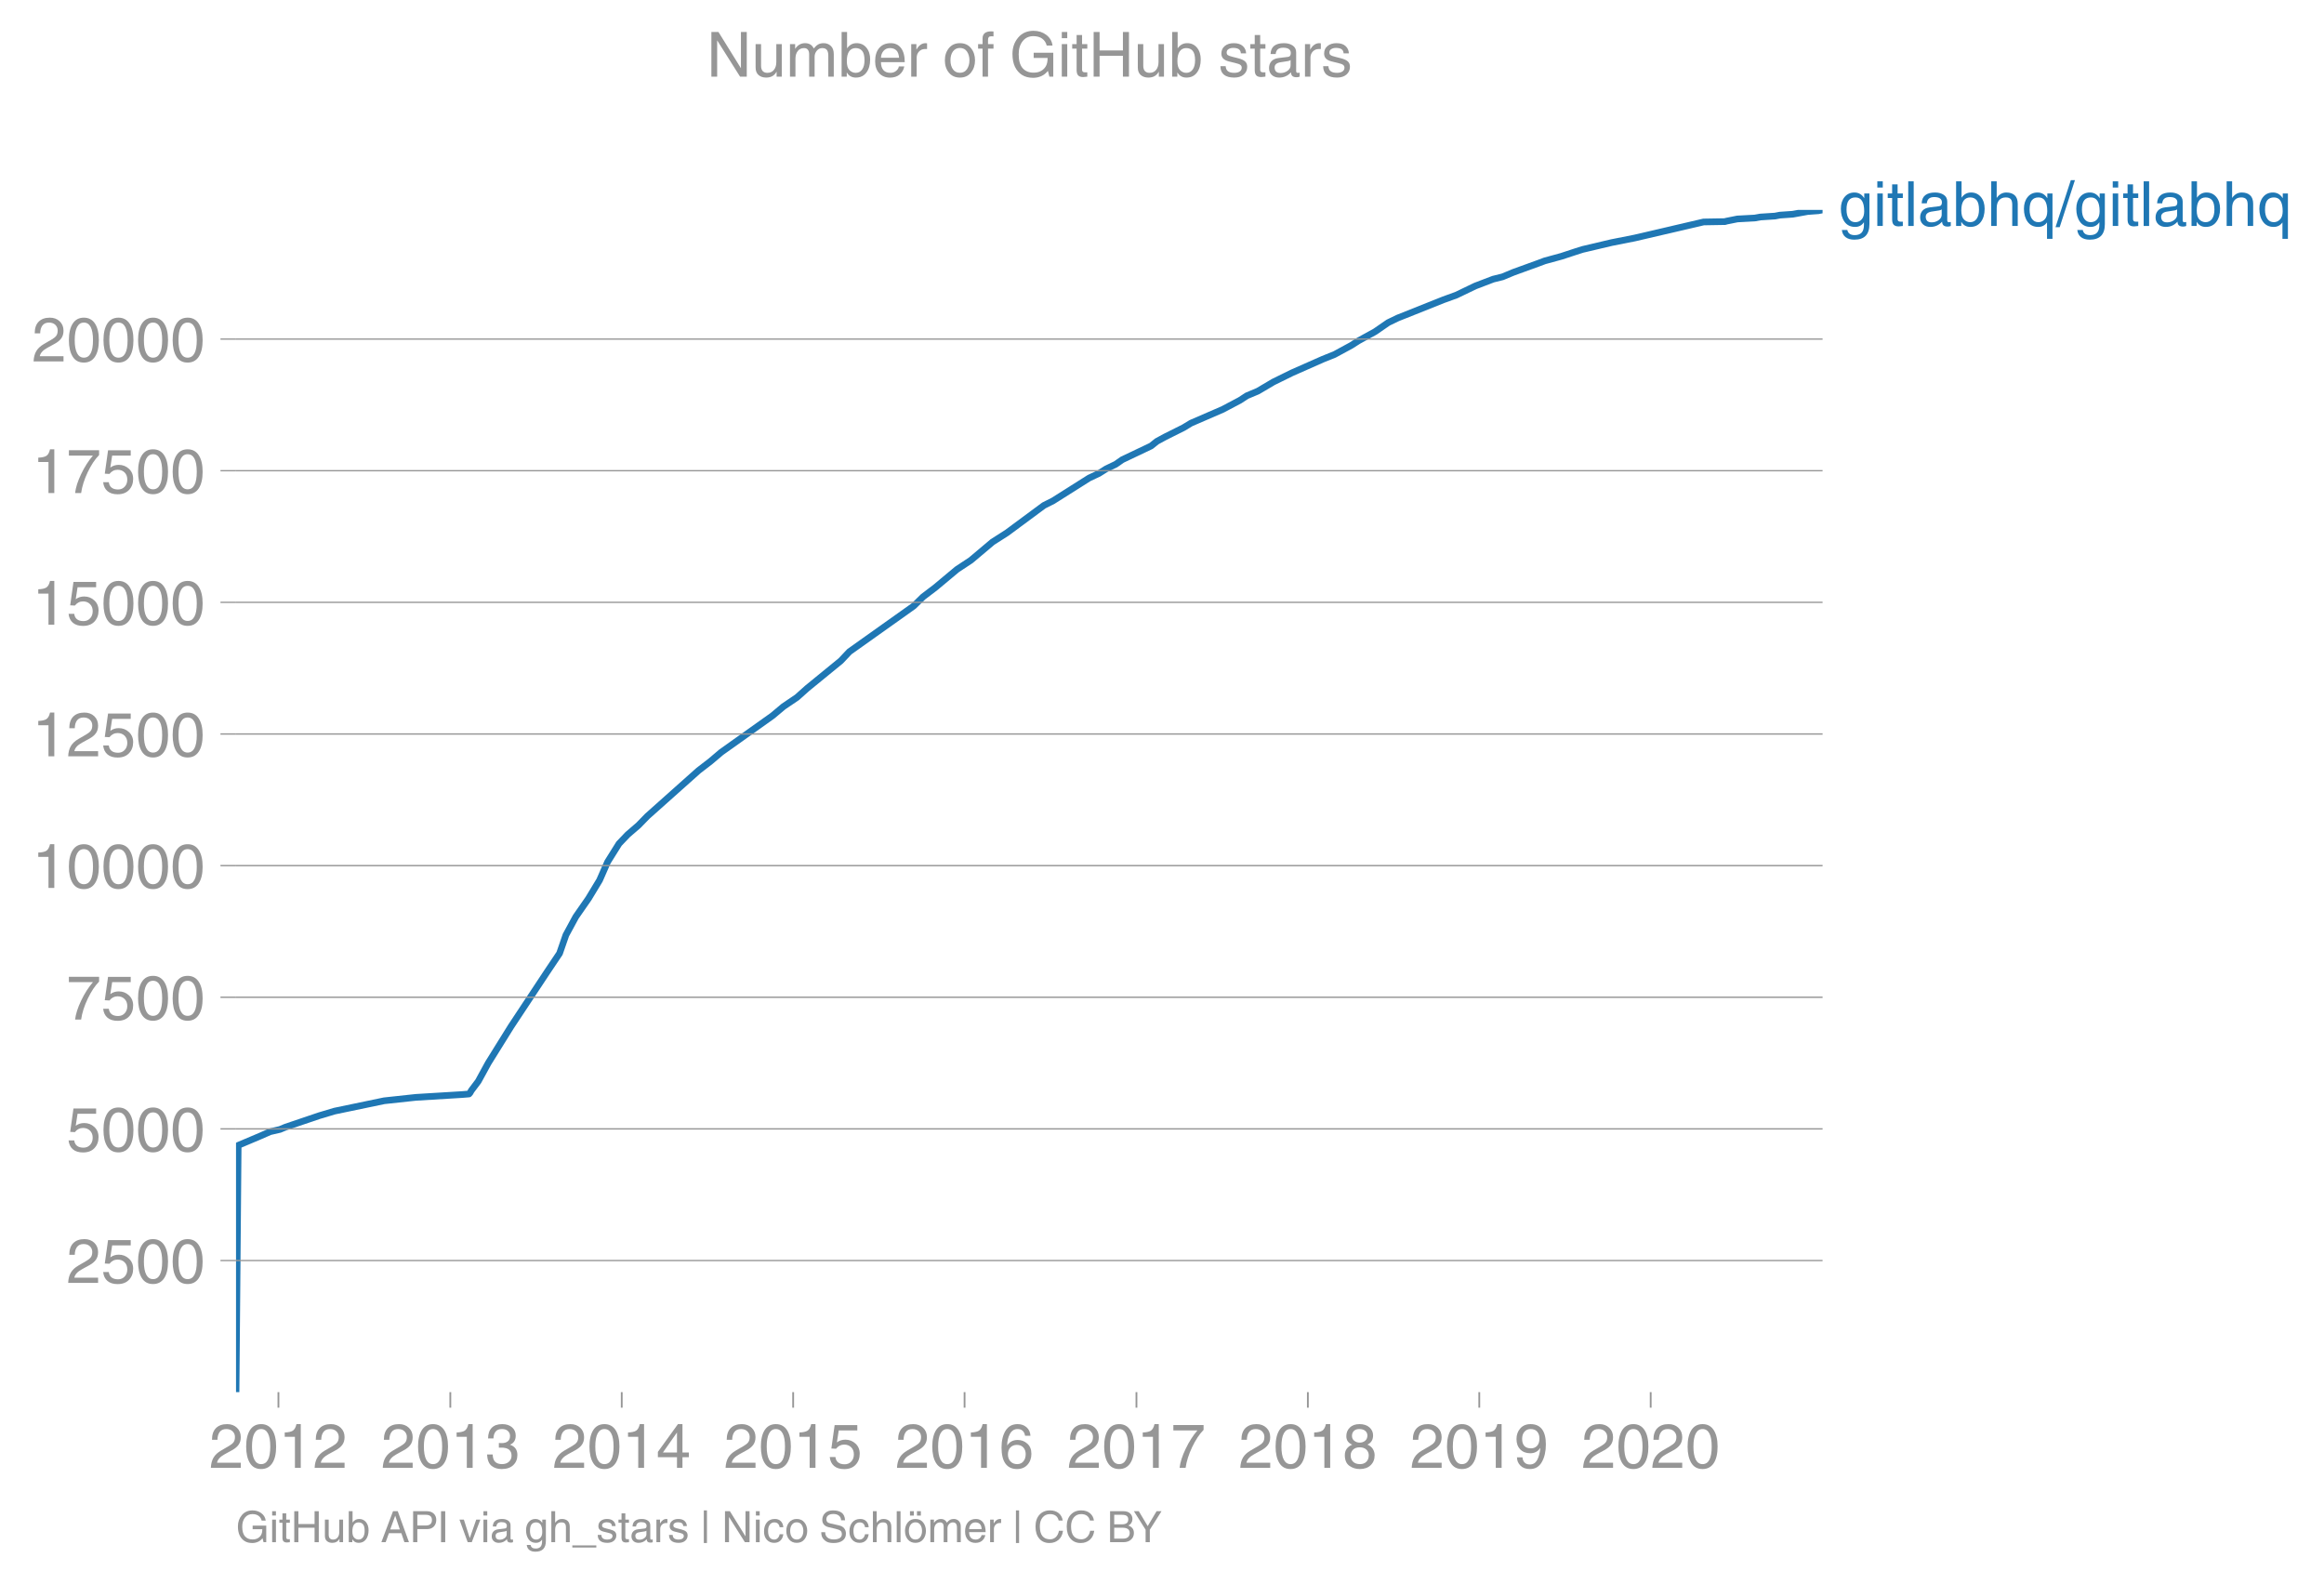
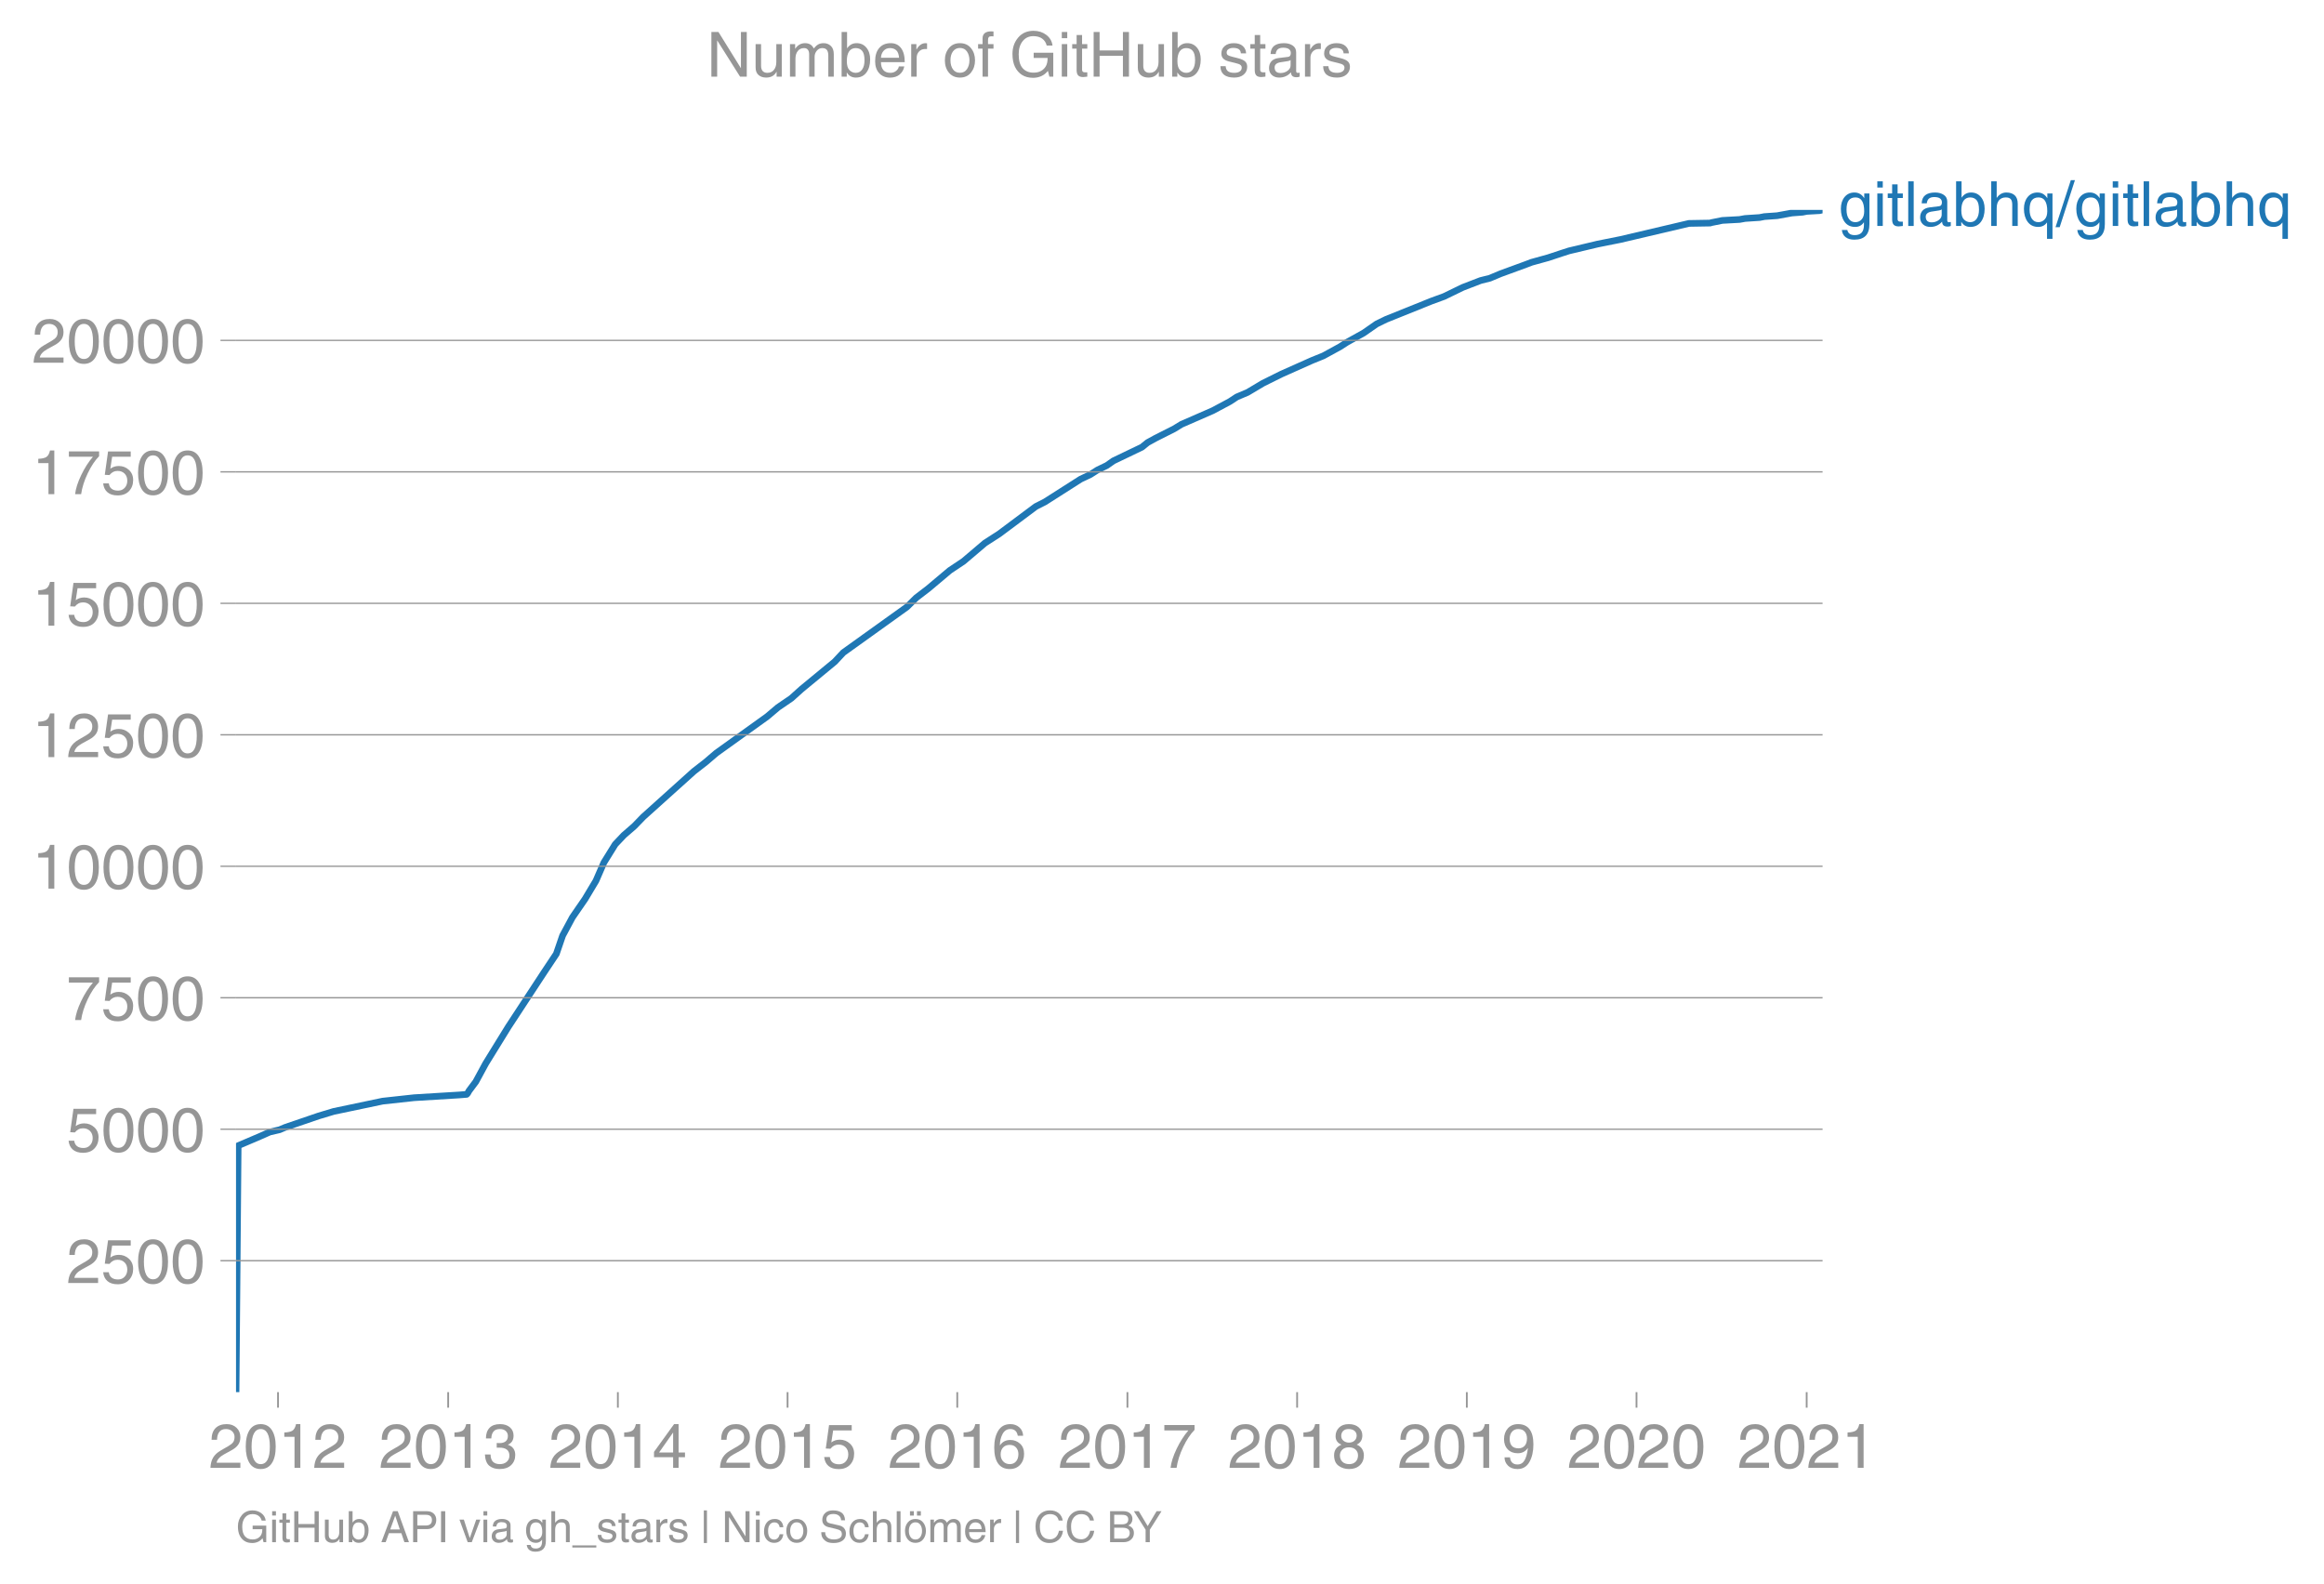
<svg xmlns="http://www.w3.org/2000/svg" xmlns:xlink="http://www.w3.org/1999/xlink" height="475.311" viewBox="0 0 523.113 356.483" width="697.484">
  <defs>
    <style>*{stroke-linecap:butt;stroke-linejoin:round}</style>
  </defs>
  <g id="figure_1">
    <path d="M0 356.483h523.113V0H0z" fill="none" id="patch_1" />
    <g id="axes_1">
      <path d="M53.127 313.361h357.12V47.25H53.127z" fill="none" id="patch_2" />
-       <path clip-path="url(#p07eb490da4)" d="M53.127 313.361l.483-55.54 4.877-2.063 2.329-1.019 2.21-.51 1.246-.521 7.594-2.572 3.453-1.031 11.149-2.323 7.145-.77 10.35-.629 1.604-.13.232-.261.294-.522 1.554-2.062 2.251-4.113 5.128-8.237 8.162-12.339 2.768-4.124 1.423-4.113 2.229-4.113 2.859-4.113 2.494-4.124 1.803-4.113 2.574-4.113 1.955-2.05 2.399-2.063 2.009-2.062 11.537-10.288 2.661-2.05 2.436-2.063 11.574-8.238 2.444-2.05 3.046-2.062 2.295-2.05 7.572-6.188 1.93-2.05 14.476-10.288 2.107-2.063 2.714-2.062 4.93-4.113 3.102-2.05 4.886-4.113 3.227-2.062 8.344-6.175 2.054-1.032 8.139-5.144 2.181-1.019 1.635-1.031 2.144-1.031 1.474-1.031 6.501-3.094 1.283-1.031 1.879-1.02 4.125-2.062 1.7-1.03 7.121-3.083 3.873-2.05 1.584-1.031 2.453-1.031 3.494-2.063 4.194-2.062 6.973-3.082 2.57-1.03 3.784-2.051 1.612-1.031 3.754-2.063 2.973-2.05 2.135-1.031 10.344-4.125 2.845-1.031 4.262-2.05 4.038-1.542 2.104-.521 2.453-1.02 5.686-2.062 1.357-.51 3.767-1.03 3.1-1.02 1.636-.521 6.535-1.541 5.207-1.031 15.51-3.615 4.865-.083.194-.083 2.547-.51 3.92-.213 1.248-.226 3.297-.213 1.102-.213 2.9-.202 3.34-.604 2.417-.178.956-.19h0" fill="none" stroke="#1f77b4" stroke-linecap="square" stroke-width="1.5" id="line2d_1" />
+       <path clip-path="url(#pf06fdd214c)" d="M53.127 313.361l.478-55.471 4.828-2.06 2.306-1.018 2.188-.509 1.233-.52 7.518-2.57 3.419-1.03 11.037-2.32 7.073-.77 10.247-.627 1.587-.13.23-.26.291-.521 1.539-2.06 2.229-4.108 5.076-8.227 8.08-12.323 2.74-4.12 1.41-4.107 2.205-4.108 2.83-4.107 2.47-4.12 1.785-4.108 2.548-4.107 1.936-2.048 2.374-2.06 1.99-2.06 11.42-10.275 2.635-2.048 2.412-2.06 11.458-8.227 2.42-2.048 3.015-2.06 2.272-2.047 7.496-6.18 1.91-2.048 14.332-10.275 2.085-2.06 2.687-2.06 4.882-4.107 3.07-2.048 4.837-4.108 3.195-2.06 8.26-6.167 2.033-1.03 8.057-5.137 2.16-1.018 1.618-1.03 2.123-1.03 1.459-1.03 6.436-3.09 1.27-1.03 1.86-1.018 4.084-2.06 1.684-1.03 7.049-3.077 3.834-2.048 1.568-1.03 2.428-1.03 3.46-2.06 4.151-2.06 6.904-3.077 2.543-1.03 3.746-2.048 1.596-1.03 3.717-2.06 2.943-2.047 2.114-1.03 10.24-4.12 2.816-1.03 4.22-2.048 3.998-1.539 2.082-.52 2.429-1.018 5.63-2.06 1.342-.51 3.73-1.03 3.068-1.017 1.62-.521 6.47-1.539 5.154-1.03 15.355-3.61 4.817-.083.191-.083 2.522-.51 3.88-.212 1.236-.225 3.264-.213 1.091-.213 2.87-.201 3.308-.604 2.392-.178.946-.19 2.892-.165.687-.166h0" fill="none" stroke="#1f77b4" stroke-linecap="square" stroke-width="1.5" id="line2d_1" />
      <g id="matplotlib.axis_1">
        <g id="xtick_1">
          <g id="line2d_2">
            <defs>
-               <path d="M0 0v3.5" id="m4df46fdbb6" stroke="#969696" stroke-width=".4" />
-             </defs>
-             <use x="62.674" xlink:href="#m4df46fdbb6" y="313.361" fill="#969696" stroke="#969696" stroke-width=".4" />
-           </g>
-           <g transform="matrix(.14 0 0 -.14 47.103 330.41)" fill="#969696" id="text_1">
+               <path d="M0 0v3.5" id="m57028f53b9" stroke="#969696" stroke-width=".4" />
+             </defs>
+             <use x="62.578" xlink:href="#m57028f53b9" y="313.361" fill="#969696" stroke="#969696" stroke-width=".4" />
+           </g>
+           <g transform="matrix(.14 0 0 -.14 47.008 330.41)" fill="#969696" id="text_1">
            <defs>
              <path d="M4.39 45.125q0 12.39 6.391 18.781 6.406 6.407 17.938 6.407 9.656 0 15.812-5.86 6.157-5.86 6.157-15.14 0-7.22-3.547-12.188-3.532-4.953-10.422-8.703l-12.11-6.64Q13.922 15.921 12.5 8.296h38.188V0H2.593q.39 9.906 4.297 16.5 3.906 6.594 12.203 11.375l12.593 7.328q5.032 2.89 7.329 5.984 2.297 3.094 2.297 8.516 0 5.375-3.766 9.031-3.75 3.672-10.156 3.672-7.078 0-10.594-4.672-3.516-4.656-3.61-12.609z" id="HelveticaWorld-Regular-50" />
              <path d="M42.484 34.188q0 14.109-3.734 21.156-3.734 7.062-10.969 7.062-7.078 0-10.89-7.062-3.797-7.047-3.797-21.157 0-13.671 3.75-20.937Q20.609 6 27.78 6q7.235 0 10.969 7 3.734 7.016 3.734 21.188zm9.422 0q0-17.297-6.25-26.704-6.25-9.39-17.875-9.39-12.062 0-18.062 9.734-6 9.75-6 26.36 0 17.03 6.14 26.578 6.157 9.547 17.922 9.547 11.625 0 17.875-9.5t6.25-26.626z" id="HelveticaWorld-Regular-48" />
              <path d="M35.89 0h-9.374v49.906H10.109v6.985q8.594.28 12.782 2.75Q27.094 62.109 29 70.313h6.89z" id="HelveticaWorld-Regular-49" />
            </defs>
            <use xlink:href="#HelveticaWorld-Regular-50" />
            <use x="55.615" xlink:href="#HelveticaWorld-Regular-48" />
            <use x="111.23" xlink:href="#HelveticaWorld-Regular-49" />
            <use x="166.846" xlink:href="#HelveticaWorld-Regular-50" />
          </g>
        </g>
        <g id="xtick_2">
-           <use x="101.364" xlink:href="#m4df46fdbb6" y="313.361" fill="#969696" stroke="#969696" stroke-width=".4" id="line2d_3" />
-           <g transform="matrix(.14 0 0 -.14 85.793 330.41)" fill="#969696" id="text_2">
+           <use x="100.88" xlink:href="#m57028f53b9" y="313.361" fill="#969696" stroke="#969696" stroke-width=".4" id="line2d_3" />
+           <g transform="matrix(.14 0 0 -.14 85.31 330.41)" fill="#969696" id="text_2">
            <defs>
              <path d="M22.406 39.984q2.203-.187 4.594-.187 6.203 0 9.781 2.86 3.594 2.859 3.594 8.656 0 4.687-3.344 7.89-3.343 3.203-9.64 3.203-6.985 0-10.235-4.11-3.234-4.093-3.437-10.983h-8.64q0 10.984 5.765 16.984 5.765 6.016 16.937 6.016 9.922 0 15.828-5.11 5.907-5.094 5.907-13.39 0-10.704-9.032-14.5v-.204q11.72-4 11.72-16.406 0-9.906-6.595-16.265-6.593-6.344-18.703-6.344-9.906 0-16.312 5.203Q4.204 8.5 3.422 21.484H12.5q.203-8.109 4-11.797Q20.313 6 27.484 6q6.938 0 11.141 3.86 4.203 3.859 4.203 9.718 0 6.406-4.016 9.672-4 3.266-12.39 3.266-2 0-4.016-.094z" id="HelveticaWorld-Regular-51" />
            </defs>
            <use xlink:href="#HelveticaWorld-Regular-50" />
            <use x="55.615" xlink:href="#HelveticaWorld-Regular-48" />
            <use x="111.23" xlink:href="#HelveticaWorld-Regular-49" />
            <use x="166.846" xlink:href="#HelveticaWorld-Regular-51" />
          </g>
        </g>
        <g id="xtick_3">
-           <use x="139.948" xlink:href="#m4df46fdbb6" y="313.361" fill="#969696" stroke="#969696" stroke-width=".4" id="line2d_4" />
-           <g transform="matrix(.14 0 0 -.14 124.377 330.41)" fill="#969696" id="text_3">
+           <use x="139.078" xlink:href="#m57028f53b9" y="313.361" fill="#969696" stroke="#969696" stroke-width=".4" id="line2d_4" />
+           <g transform="matrix(.14 0 0 -.14 123.507 330.41)" fill="#969696" id="text_3">
            <defs>
              <path d="M10.594 24.703h22.61v31.89h-.188zM42 17.093V0h-8.797v17.094H2.484v8.593L34.72 70.314H42v-45.61h10.297v-7.61z" id="HelveticaWorld-Regular-52" />
            </defs>
            <use xlink:href="#HelveticaWorld-Regular-50" />
            <use x="55.615" xlink:href="#HelveticaWorld-Regular-48" />
            <use x="111.23" xlink:href="#HelveticaWorld-Regular-49" />
            <use x="166.846" xlink:href="#HelveticaWorld-Regular-52" />
          </g>
        </g>
        <g id="xtick_4">
-           <use x="178.532" xlink:href="#m4df46fdbb6" y="313.361" fill="#969696" stroke="#969696" stroke-width=".4" id="line2d_5" />
-           <g transform="matrix(.14 0 0 -.14 162.961 330.41)" fill="#969696" id="text_4">
+           <use x="177.275" xlink:href="#m57028f53b9" y="313.361" fill="#969696" stroke="#969696" stroke-width=".4" id="line2d_5" />
+           <g transform="matrix(.14 0 0 -.14 161.704 330.41)" fill="#969696" id="text_4">
            <defs>
              <path d="M14.703 40.922q5.813 4.39 13.625 4.39 9.469 0 16.281-6.296 6.813-6.297 6.813-16.22 0-10.78-6.578-17.796-6.563-7-18.422-7-10.313 0-16.266 5.047Q4.203 8.109 3.22 17.39h9.094q.671-5.672 4.437-8.672 3.766-3 10.453-3 6.485 0 10.64 4.484Q42 14.703 42 21.688q0 7.125-4.36 11.421-4.343 4.297-11.218 4.297-7.813 0-13.047-6.687l-7.563.39 5.266 37.594h36.438v-8.5H17.672z" id="HelveticaWorld-Regular-53" />
            </defs>
            <use xlink:href="#HelveticaWorld-Regular-50" />
            <use x="55.615" xlink:href="#HelveticaWorld-Regular-48" />
            <use x="111.23" xlink:href="#HelveticaWorld-Regular-49" />
            <use x="166.846" xlink:href="#HelveticaWorld-Regular-53" />
          </g>
        </g>
        <g id="xtick_5">
-           <use x="217.116" xlink:href="#m4df46fdbb6" y="313.361" fill="#969696" stroke="#969696" stroke-width=".4" id="line2d_6" />
-           <g transform="matrix(.14 0 0 -.14 201.545 330.41)" fill="#969696" id="text_5">
+           <use x="215.472" xlink:href="#m57028f53b9" y="313.361" fill="#969696" stroke="#969696" stroke-width=".4" id="line2d_6" />
+           <g transform="matrix(.14 0 0 -.14 199.902 330.41)" fill="#969696" id="text_5">
            <defs>
              <path d="M14.11 21.578q0-6.875 4.093-11.234Q22.313 6 28.906 6q6.297 0 10.032 4.438 3.734 4.453 3.734 11.687 0 6.297-3.688 10.547-3.687 4.25-10.468 4.25-6.594 0-10.5-4.156-3.907-4.157-3.907-11.188zM41.702 51.61q-.984 5.375-3.984 8.078-3 2.72-8.125 2.72-8.11 0-12.36-7.923-4.25-7.906-4.343-18.109l.203-.188q5.61 8.641 16.687 8.641 8.844 0 15.438-5.86 6.593-5.859 6.593-16.452 0-10.5-6.25-17.47-6.25-6.952-16.843-6.952-12.219 0-18.563 8.687-6.344 8.703-6.344 25.938 0 16.593 6.485 27.093 6.5 10.5 19.484 10.5 8.407 0 14.219-5.015 5.813-5 6.297-13.688z" id="HelveticaWorld-Regular-54" />
            </defs>
            <use xlink:href="#HelveticaWorld-Regular-50" />
            <use x="55.615" xlink:href="#HelveticaWorld-Regular-48" />
            <use x="111.23" xlink:href="#HelveticaWorld-Regular-49" />
            <use x="166.846" xlink:href="#HelveticaWorld-Regular-54" />
          </g>
        </g>
        <g id="xtick_6">
-           <use x="255.805" xlink:href="#m4df46fdbb6" y="313.361" fill="#969696" stroke="#969696" stroke-width=".4" id="line2d_7" />
-           <g transform="matrix(.14 0 0 -.14 240.235 330.41)" fill="#969696" id="text_6">
+           <use x="253.774" xlink:href="#m57028f53b9" y="313.361" fill="#969696" stroke="#969696" stroke-width=".4" id="line2d_7" />
+           <g transform="matrix(.14 0 0 -.14 238.204 330.41)" fill="#969696" id="text_6">
            <defs>
              <path d="M3.719 68.797h48.578v-7.719Q42.28 50.875 33.984 33.484 25.687 16.11 23.391 0h-9.672q1.469 13.281 9.719 30.531 8.25 17.266 18.953 29.672H3.719z" id="HelveticaWorld-Regular-55" />
            </defs>
            <use xlink:href="#HelveticaWorld-Regular-50" />
            <use x="55.615" xlink:href="#HelveticaWorld-Regular-48" />
            <use x="111.23" xlink:href="#HelveticaWorld-Regular-49" />
            <use x="166.846" xlink:href="#HelveticaWorld-Regular-55" />
          </g>
        </g>
        <g id="xtick_7">
-           <use x="294.389" xlink:href="#m4df46fdbb6" y="313.361" fill="#969696" stroke="#969696" stroke-width=".4" id="line2d_8" />
-           <g transform="matrix(.14 0 0 -.14 278.819 330.41)" fill="#969696" id="text_7">
+           <use x="291.972" xlink:href="#m57028f53b9" y="313.361" fill="#969696" stroke="#969696" stroke-width=".4" id="line2d_8" />
+           <g transform="matrix(.14 0 0 -.14 276.401 330.41)" fill="#969696" id="text_7">
            <defs>
              <path d="M27.594 40.578q5.422 0 8.953 3.094 3.547 3.11 3.547 8.234 0 4.594-3.407 7.547-3.39 2.953-9.687 2.953-5.61 0-8.672-3.11-3.047-3.093-3.047-7.874 0-5.125 3.813-7.984 3.812-2.86 8.5-2.86zm.093-7.562q-6.78 0-10.64-3.766-3.86-3.766-3.86-9.234 0-6.297 3.907-10.157Q21 6 28.219 6q6.406 0 10.234 3.86 3.828 3.859 3.828 10.265 0 5.469-3.828 9.172-3.828 3.719-10.766 3.719zM49.22 52.203q0-10.594-9.032-14.797 6.204-2.781 8.86-7.36 2.656-4.562 2.656-9.733 0-10.016-6.453-16.125-6.438-6.094-17.375-6.094-9.563 0-16.813 5.25-7.25 5.25-7.25 17.062 0 11.922 11.907 16.907-9.516 3.796-9.516 13.671 0 8.297 5.64 13.813 5.641 5.516 15.641 5.516 10.016 0 15.875-5.204 5.86-5.203 5.86-12.906z" id="HelveticaWorld-Regular-56" />
            </defs>
            <use xlink:href="#HelveticaWorld-Regular-50" />
            <use x="55.615" xlink:href="#HelveticaWorld-Regular-48" />
            <use x="111.23" xlink:href="#HelveticaWorld-Regular-49" />
            <use x="166.846" xlink:href="#HelveticaWorld-Regular-56" />
          </g>
        </g>
        <g id="xtick_8">
-           <use x="332.973" xlink:href="#m4df46fdbb6" y="313.361" fill="#969696" stroke="#969696" stroke-width=".4" id="line2d_9" />
-           <g transform="matrix(.14 0 0 -.14 317.403 330.41)" fill="#969696" id="text_8">
+           <use x="330.169" xlink:href="#m57028f53b9" y="313.361" fill="#969696" stroke="#969696" stroke-width=".4" id="line2d_9" />
+           <g transform="matrix(.14 0 0 -.14 314.599 330.41)" fill="#969696" id="text_8">
            <defs>
              <path d="M27.594 31.39q6 0 9.75 4.047 3.765 4.063 3.765 11.97 0 6.5-3.562 10.75-3.563 4.25-10.64 4.25-6.11 0-9.876-4.298-3.75-4.297-3.75-11.53 0-7.376 3.516-11.282 3.515-3.906 10.797-3.906zm-1.282-7.906q-10 0-16.062 6.203-6.047 6.204-6.047 16.5 0 10.407 6.094 17.266 6.11 6.86 16.515 6.86 12.11 0 18.36-8.157 6.25-8.156 6.25-24.453 0-16.906-6.406-28.266Q38.625-1.905 25.875-1.905q-9.953 0-15.422 5.593-5.469 5.594-5.469 13.204h8.829q.39-5.266 3.437-8.375 3.063-3.094 8.438-3.094 7.609 0 11.515 6.781Q41.11 19 42.578 31.688l-.187.203q-5.672-8.407-16.078-8.407z" id="HelveticaWorld-Regular-57" />
            </defs>
            <use xlink:href="#HelveticaWorld-Regular-50" />
            <use x="55.615" xlink:href="#HelveticaWorld-Regular-48" />
            <use x="111.23" xlink:href="#HelveticaWorld-Regular-49" />
            <use x="166.846" xlink:href="#HelveticaWorld-Regular-57" />
          </g>
        </g>
        <g id="xtick_9">
-           <use x="371.557" xlink:href="#m4df46fdbb6" y="313.361" fill="#969696" stroke="#969696" stroke-width=".4" id="line2d_10" />
-           <g transform="matrix(.14 0 0 -.14 355.987 330.41)" fill="#969696" id="text_9">
+           <use x="368.367" xlink:href="#m57028f53b9" y="313.361" fill="#969696" stroke="#969696" stroke-width=".4" id="line2d_10" />
+           <g transform="matrix(.14 0 0 -.14 352.796 330.41)" fill="#969696" id="text_9">
            <use xlink:href="#HelveticaWorld-Regular-50" />
            <use x="55.615" xlink:href="#HelveticaWorld-Regular-48" />
            <use x="111.23" xlink:href="#HelveticaWorld-Regular-50" />
            <use x="166.846" xlink:href="#HelveticaWorld-Regular-48" />
+           </g>
+         </g>
+         <g id="xtick_10">
+           <use x="406.669" xlink:href="#m57028f53b9" y="313.361" fill="#969696" stroke="#969696" stroke-width=".4" id="line2d_11" />
+           <g transform="matrix(.14 0 0 -.14 391.098 330.41)" fill="#969696" id="text_10">
+             <use xlink:href="#HelveticaWorld-Regular-50" />
+             <use x="55.615" xlink:href="#HelveticaWorld-Regular-48" />
+             <use x="111.23" xlink:href="#HelveticaWorld-Regular-50" />
+             <use x="166.846" xlink:href="#HelveticaWorld-Regular-49" />
          </g>
        </g>
      </g>
      <g id="matplotlib.axis_2">
        <g id="ytick_1">
-           <path clip-path="url(#p07eb490da4)" d="M53.127 283.742h357.12" fill="none" stroke="#969696" stroke-linecap="square" stroke-width=".3" id="line2d_11" />
-           <g id="line2d_12">
-             <defs>
-               <path d="M0 0h-3.5" id="m4601f432eb" stroke="#969696" stroke-width=".3" />
-             </defs>
-             <use x="53.127" xlink:href="#m4601f432eb" y="283.742" fill="#969696" stroke="#969696" stroke-width=".3" />
-           </g>
-           <g transform="matrix(.14 0 0 -.14 14.985 288.767)" fill="#969696" id="text_10">
+           <path clip-path="url(#pf06fdd214c)" d="M53.127 283.779h357.12" fill="none" stroke="#969696" stroke-linecap="square" stroke-width=".3" id="line2d_12" />
+           <g id="line2d_13">
+             <defs>
+               <path d="M0 0h-3.5" id="m266d9cbcc0" stroke="#969696" stroke-width=".3" />
+             </defs>
+             <use x="53.127" xlink:href="#m266d9cbcc0" y="283.779" fill="#969696" stroke="#969696" stroke-width=".3" />
+           </g>
+           <g transform="matrix(.14 0 0 -.14 14.985 288.804)" fill="#969696" id="text_11">
            <use xlink:href="#HelveticaWorld-Regular-50" />
            <use x="55.615" xlink:href="#HelveticaWorld-Regular-53" />
            <use x="111.23" xlink:href="#HelveticaWorld-Regular-48" />
            <use x="166.846" xlink:href="#HelveticaWorld-Regular-48" />
          </g>
        </g>
        <g id="ytick_2">
-           <path clip-path="url(#p07eb490da4)" d="M53.127 254.11h357.12" fill="none" stroke="#969696" stroke-linecap="square" stroke-width=".3" id="line2d_13" />
-           <use x="53.127" xlink:href="#m4601f432eb" y="254.111" fill="#969696" stroke="#969696" stroke-width=".3" id="line2d_14" />
-           <g transform="matrix(.14 0 0 -.14 14.985 259.135)" fill="#969696" id="text_11">
+           <path clip-path="url(#pf06fdd214c)" d="M53.127 254.185h357.12" fill="none" stroke="#969696" stroke-linecap="square" stroke-width=".3" id="line2d_14" />
+           <use x="53.127" xlink:href="#m266d9cbcc0" y="254.185" fill="#969696" stroke="#969696" stroke-width=".3" id="line2d_15" />
+           <g transform="matrix(.14 0 0 -.14 14.985 259.21)" fill="#969696" id="text_12">
            <use xlink:href="#HelveticaWorld-Regular-53" />
            <use x="55.615" xlink:href="#HelveticaWorld-Regular-48" />
            <use x="111.23" xlink:href="#HelveticaWorld-Regular-48" />
            <use x="166.846" xlink:href="#HelveticaWorld-Regular-48" />
          </g>
        </g>
        <g id="ytick_3">
-           <path clip-path="url(#p07eb490da4)" d="M53.127 224.48h357.12" fill="none" stroke="#969696" stroke-linecap="square" stroke-width=".3" id="line2d_15" />
-           <use x="53.127" xlink:href="#m4601f432eb" y="224.48" fill="#969696" stroke="#969696" stroke-width=".3" id="line2d_16" />
-           <g transform="matrix(.14 0 0 -.14 14.985 229.504)" fill="#969696" id="text_12">
+           <path clip-path="url(#pf06fdd214c)" d="M53.127 224.59h357.12" fill="none" stroke="#969696" stroke-linecap="square" stroke-width=".3" id="line2d_16" />
+           <use x="53.127" xlink:href="#m266d9cbcc0" y="224.59" fill="#969696" stroke="#969696" stroke-width=".3" id="line2d_17" />
+           <g transform="matrix(.14 0 0 -.14 14.985 229.615)" fill="#969696" id="text_13">
            <use xlink:href="#HelveticaWorld-Regular-55" />
            <use x="55.615" xlink:href="#HelveticaWorld-Regular-53" />
            <use x="111.23" xlink:href="#HelveticaWorld-Regular-48" />
            <use x="166.846" xlink:href="#HelveticaWorld-Regular-48" />
          </g>
        </g>
        <g id="ytick_4">
-           <path clip-path="url(#p07eb490da4)" d="M53.127 194.848h357.12" fill="none" stroke="#969696" stroke-linecap="square" stroke-width=".3" id="line2d_17" />
-           <use x="53.127" xlink:href="#m4601f432eb" y="194.848" fill="#969696" stroke="#969696" stroke-width=".3" id="line2d_18" />
-           <g transform="matrix(.14 0 0 -.14 7.2 199.873)" fill="#969696" id="text_13">
+           <path clip-path="url(#pf06fdd214c)" d="M53.127 194.996h357.12" fill="none" stroke="#969696" stroke-linecap="square" stroke-width=".3" id="line2d_18" />
+           <use x="53.127" xlink:href="#m266d9cbcc0" y="194.996" fill="#969696" stroke="#969696" stroke-width=".3" id="line2d_19" />
+           <g transform="matrix(.14 0 0 -.14 7.2 200.02)" fill="#969696" id="text_14">
            <use xlink:href="#HelveticaWorld-Regular-49" />
            <use x="55.615" xlink:href="#HelveticaWorld-Regular-48" />
            <use x="111.23" xlink:href="#HelveticaWorld-Regular-48" />
            <use x="166.846" xlink:href="#HelveticaWorld-Regular-48" />
            <use x="222.461" xlink:href="#HelveticaWorld-Regular-48" />
          </g>
        </g>
        <g id="ytick_5">
-           <path clip-path="url(#p07eb490da4)" d="M53.127 165.217h357.12" fill="none" stroke="#969696" stroke-linecap="square" stroke-width=".3" id="line2d_19" />
-           <use x="53.127" xlink:href="#m4601f432eb" y="165.217" fill="#969696" stroke="#969696" stroke-width=".3" id="line2d_20" />
-           <g transform="matrix(.14 0 0 -.14 7.2 170.242)" fill="#969696" id="text_14">
+           <path clip-path="url(#pf06fdd214c)" d="M53.127 165.402h357.12" fill="none" stroke="#969696" stroke-linecap="square" stroke-width=".3" id="line2d_20" />
+           <use x="53.127" xlink:href="#m266d9cbcc0" y="165.402" fill="#969696" stroke="#969696" stroke-width=".3" id="line2d_21" />
+           <g transform="matrix(.14 0 0 -.14 7.2 170.426)" fill="#969696" id="text_15">
            <use xlink:href="#HelveticaWorld-Regular-49" />
            <use x="55.615" xlink:href="#HelveticaWorld-Regular-50" />
            <use x="111.23" xlink:href="#HelveticaWorld-Regular-53" />
            <use x="166.846" xlink:href="#HelveticaWorld-Regular-48" />
            <use x="222.461" xlink:href="#HelveticaWorld-Regular-48" />
          </g>
        </g>
        <g id="ytick_6">
-           <path clip-path="url(#p07eb490da4)" d="M53.127 135.586h357.12" fill="none" stroke="#969696" stroke-linecap="square" stroke-width=".3" id="line2d_21" />
-           <use x="53.127" xlink:href="#m4601f432eb" y="135.586" fill="#969696" stroke="#969696" stroke-width=".3" id="line2d_22" />
-           <g transform="matrix(.14 0 0 -.14 7.2 140.61)" fill="#969696" id="text_15">
+           <path clip-path="url(#pf06fdd214c)" d="M53.127 135.807h357.12" fill="none" stroke="#969696" stroke-linecap="square" stroke-width=".3" id="line2d_22" />
+           <use x="53.127" xlink:href="#m266d9cbcc0" y="135.807" fill="#969696" stroke="#969696" stroke-width=".3" id="line2d_23" />
+           <g transform="matrix(.14 0 0 -.14 7.2 140.832)" fill="#969696" id="text_16">
            <use xlink:href="#HelveticaWorld-Regular-49" />
            <use x="55.615" xlink:href="#HelveticaWorld-Regular-53" />
            <use x="111.23" xlink:href="#HelveticaWorld-Regular-48" />
            <use x="166.846" xlink:href="#HelveticaWorld-Regular-48" />
            <use x="222.461" xlink:href="#HelveticaWorld-Regular-48" />
          </g>
        </g>
        <g id="ytick_7">
-           <path clip-path="url(#p07eb490da4)" d="M53.127 105.955h357.12" fill="none" stroke="#969696" stroke-linecap="square" stroke-width=".3" id="line2d_23" />
-           <use x="53.127" xlink:href="#m4601f432eb" y="105.955" fill="#969696" stroke="#969696" stroke-width=".3" id="line2d_24" />
-           <g transform="matrix(.14 0 0 -.14 7.2 110.98)" fill="#969696" id="text_16">
+           <path clip-path="url(#pf06fdd214c)" d="M53.127 106.213h357.12" fill="none" stroke="#969696" stroke-linecap="square" stroke-width=".3" id="line2d_24" />
+           <use x="53.127" xlink:href="#m266d9cbcc0" y="106.213" fill="#969696" stroke="#969696" stroke-width=".3" id="line2d_25" />
+           <g transform="matrix(.14 0 0 -.14 7.2 111.238)" fill="#969696" id="text_17">
            <use xlink:href="#HelveticaWorld-Regular-49" />
            <use x="55.615" xlink:href="#HelveticaWorld-Regular-55" />
            <use x="111.23" xlink:href="#HelveticaWorld-Regular-53" />
            <use x="166.846" xlink:href="#HelveticaWorld-Regular-48" />
            <use x="222.461" xlink:href="#HelveticaWorld-Regular-48" />
          </g>
        </g>
        <g id="ytick_8">
-           <path clip-path="url(#p07eb490da4)" d="M53.127 76.324h357.12" fill="none" stroke="#969696" stroke-linecap="square" stroke-width=".3" id="line2d_25" />
-           <use x="53.127" xlink:href="#m4601f432eb" y="76.324" fill="#969696" stroke="#969696" stroke-width=".3" id="line2d_26" />
-           <g transform="matrix(.14 0 0 -.14 7.2 81.348)" fill="#969696" id="text_17">
-             <use xlink:href="#HelveticaWorld-Regular-50" />
-             <use x="55.615" xlink:href="#HelveticaWorld-Regular-48" />
-             <use x="111.23" xlink:href="#HelveticaWorld-Regular-48" />
-             <use x="166.846" xlink:href="#HelveticaWorld-Regular-48" />
-             <use x="222.461" xlink:href="#HelveticaWorld-Regular-48" />
-           </g>
-         </g>
-       </g>
-       <g transform="matrix(.14 0 0 -.14 413.818 50.866)" fill="#1f77b4" id="text_18">
+           <path clip-path="url(#pf06fdd214c)" d="M53.127 76.619h357.12" fill="none" stroke="#969696" stroke-linecap="square" stroke-width=".3" id="line2d_26" />
+           <use x="53.127" xlink:href="#m266d9cbcc0" y="76.619" fill="#969696" stroke="#969696" stroke-width=".3" id="line2d_27" />
+           <g transform="matrix(.14 0 0 -.14 7.2 81.643)" fill="#969696" id="text_18">
+             <use xlink:href="#HelveticaWorld-Regular-50" />
+             <use x="55.615" xlink:href="#HelveticaWorld-Regular-48" />
+             <use x="111.23" xlink:href="#HelveticaWorld-Regular-48" />
+             <use x="166.846" xlink:href="#HelveticaWorld-Regular-48" />
+             <use x="222.461" xlink:href="#HelveticaWorld-Regular-48" />
+           </g>
+         </g>
+       </g>
+       <g transform="matrix(.14 0 0 -.14 413.818 50.866)" fill="#1f77b4" id="text_19">
        <defs>
          <path d="M12.984 26.313q0-9.61 3.813-14.907Q20.609 6.11 27.094 6.11q6.312 0 10.312 4.579 4 4.593 4 13 0 11.03-3.5 16.625-3.484 5.593-10.61 5.593-7.171 0-10.75-4.765-3.562-4.766-3.562-14.828zM49.812 2.983q0-12.609-6.062-18.797-6.047-6.203-18.266-6.203-8.78 0-13.984 4.047Q6.297-13.922 5.516-6.39h8.796q.672-3.812 3.532-6.062 2.86-2.25 8.281-2.25 7.375 0 11.125 3.969 3.766 3.953 3.766 12.828v3.719h-.188q-4.937-7.329-13.922-7.329-11.187 0-17.093 8.25-5.907 8.25-5.907 20.953 0 11.625 5.953 18.875 5.97 7.25 15.829 7.25 9.906 0 15.625-8.89h.187v7.375h8.313z" id="HelveticaWorld-Regular-103" />
          <path d="M6.594 61.813v9.968h8.781v-9.969zM15.375 0H6.594v52.297h8.781z" id="HelveticaWorld-Regular-105" />
          <path d="M17.188 45.016V10.984q0-2 1.093-3.046 1.11-1.047 3.938-1.047h3.375V0Q20.797-.688 19-.688q-5.516 0-8.063 2.641-2.53 2.64-2.53 8.547v34.516H1.311v7.28h7.094v14.595h8.781V52.297h8.407v-7.281z" id="HelveticaWorld-Regular-116" />
          <path d="M15.375 0H6.594v71.781h8.781z" id="HelveticaWorld-Regular-108" />
          <path d="M38.375 26.703q-.969-1.015-3.828-1.656-2.86-.625-10.672-1.656-5.766-.688-8.469-2.844-2.703-2.14-2.703-5.656 0-4.297 2.281-6.688 2.297-2.39 7.329-2.39 6.296 0 11.171 3.578 4.891 3.593 4.891 8.718zM6.203 36.375q.297 8.844 5.734 13.14 5.454 4.297 15.844 4.297 8.297 0 13.907-3.765 5.624-3.75 5.624-10.844V9.078Q47.313 6 50.094 6q1.125 0 2.89.39V0Q50.594-.984 48-.984q-4.5 0-6.703 1.921-2.188 1.938-2.281 6.047-7.516-8.5-18.891-8.5-7.422 0-11.922 4.204Q3.72 6.89 3.72 13.624q0 6.89 3.906 11.125Q11.531 29 19 29.89l15.516 1.891q4.203.64 4.203 6.203 0 4.11-3.047 6.297-3.047 2.203-9.25 2.203-5.516 0-8.485-2.437-2.953-2.438-3.53-7.672z" id="HelveticaWorld-Regular-97" />
          <path d="M43.406 26.313q0 10.5-3.718 15.046-3.704 4.547-10.579 4.547-6.984-.11-10.562-5.453Q14.984 35.11 14.984 25q0-10.297 4.297-14.594Q23.578 6.11 29.297 6.11q6.5 0 10.297 5.344 3.812 5.344 3.812 14.86zM6.594 0v71.781h8.781V45.703h.203q5.61 8.11 15.14 8.11 9.766 0 15.766-7.25t6-18.876q0-13.093-6.062-21.156Q40.375-1.516 29.5-1.516q-9.578 0-14.406 8.016h-.203V0z" id="HelveticaWorld-Regular-98" />
          <path d="M49.219 0h-8.844v34.188q0 6.296-2.438 9-2.437 2.718-7.953 2.718-6.797 0-10.703-4.406-3.906-4.39-3.906-12.984V0H6.594v71.781h8.781V45.312h.203q6 8.5 15.328 8.5 8.594 0 13.453-4.5 4.86-4.484 4.86-13.718z" id="HelveticaWorld-Regular-104" />
          <path d="M41.5 23.688q0 11.125-3.5 16.671-3.484 5.547-10.61 5.547-6.874 0-10.593-4.5-3.703-4.484-3.703-15.093 0-9.422 3.75-14.813 3.765-5.39 10.36-5.39 5.812 0 10.046 4.39 4.25 4.39 4.25 13.188zm8.406-44.391H41.11V5.516h-.187Q35.89-1.516 27-1.516q-10.984 0-17 8.157-6 8.156-6 21.047 0 11.421 5.906 18.765 5.922 7.36 15.875 7.36 9.907 0 15.625-8.891h.203v7.375h8.297z" id="HelveticaWorld-Regular-113" />
          <path d="M4.984-1.906h-6.687l24.61 75.594H29.5z" id="HelveticaWorld-Regular-47" />
        </defs>
        <use xlink:href="#HelveticaWorld-Regular-103" />
        <use x="55.908" xlink:href="#HelveticaWorld-Regular-105" />
        <use x="77.93" xlink:href="#HelveticaWorld-Regular-116" />
        <use x="105.615" xlink:href="#HelveticaWorld-Regular-108" />
        <use x="127.637" xlink:href="#HelveticaWorld-Regular-97" />
        <use x="182.568" xlink:href="#HelveticaWorld-Regular-98" />
        <use x="239.063" xlink:href="#HelveticaWorld-Regular-104" />
        <use x="294.238" xlink:href="#HelveticaWorld-Regular-113" />
        <use x="350.732" xlink:href="#HelveticaWorld-Regular-47" />
        <use x="378.516" xlink:href="#HelveticaWorld-Regular-103" />
        <use x="434.424" xlink:href="#HelveticaWorld-Regular-105" />
        <use x="456.445" xlink:href="#HelveticaWorld-Regular-116" />
        <use x="484.131" xlink:href="#HelveticaWorld-Regular-108" />
        <use x="506.152" xlink:href="#HelveticaWorld-Regular-97" />
        <use x="561.084" xlink:href="#HelveticaWorld-Regular-98" />
        <use x="617.578" xlink:href="#HelveticaWorld-Regular-104" />
        <use x="672.754" xlink:href="#HelveticaWorld-Regular-113" />
      </g>
-       <g transform="matrix(.09716 0 0 -.09716 53.127 347.144)" fill="#969696" id="text_19">
+       <g transform="matrix(.09716 0 0 -.09716 53.127 347.144)" fill="#969696" id="text_20">
        <defs>
          <path d="M38.484 38.375h31.532V0h-6.297l-2.344 9.281Q56.781 3.421 50.578.75q-6.187-2.656-12.875-2.656-10.797 0-18.047 4.703-7.25 4.719-11.265 13.015-4 8.313-4 20.72 0 15.468 9.203 26.312 9.203 10.843 24.781 10.843 11.625 0 20.313-6.5Q67.39 60.688 68.796 50h-9.375q-1.703 7.078-7.219 11.078-5.516 4.016-14.312 4.016-10.594 0-17.047-7.985-6.438-7.984-6.438-21.125 0-15.28 6.39-22.437Q27.204 6.39 38.282 6.39q7.235 0 12.235 2.859 5 2.86 7.687 7.766 2.688 4.906 2.688 13.062H38.484z" id="HelveticaWorld-Regular-71" />
          <path d="M64.89 0h-9.718v33.5h-37.5V0H8.109v71.781h9.563V42.094h37.5V71.78h9.719z" id="HelveticaWorld-Regular-72" />
          <path d="M6.11 52.297h8.78V17.578q0-5.765 2.61-8.625Q20.125 6.11 25 6.11q6.781 0 10.594 4.797 3.812 4.813 3.812 12.578v28.813h8.782V0H39.89v7.625l-.188.188q-4.984-9.329-16.61-9.329-7.515 0-12.25 4.094Q6.11 6.688 6.11 14.703z" id="HelveticaWorld-Regular-117" />
          <path d="M44 29.5L33.406 61.078h-.203L21.687 29.5zm-25.297-8.594L11.188 0h-9.97l27 71.781h10.985L65.187 0H54.594l-7.078 20.906z" id="HelveticaWorld-Regular-65" />
          <path d="M17.828 38.625H37.11q7.282 0 10.938 3.188 3.656 3.203 3.656 9.703 0 5.812-3.516 8.89-3.515 3.078-10.687 3.078H17.828zm0-38.625H8.11v71.781h32.266q9.625 0 15.484-5.594 5.86-5.593 5.86-14.578 0-9.328-5.672-15.312-5.656-5.969-15.672-5.969H17.828z" id="HelveticaWorld-Regular-80" />
          <path d="M17.828 0H8.11v71.781h9.72z" id="HelveticaWorld-Regular-73" />
          <path d="M39.406 52.297h9.625L29.11 0h-9.437L.594 52.297h10.203L24.422 9.719h.187z" id="HelveticaWorld-Regular-118" />
          <path d="M0-12.313v4.891h55.61v-4.89z" id="HelveticaWorld-Regular-95" />
          <path d="M36.078 37.406q-.187 4.688-3.344 6.735-3.14 2.047-9.047 2.047-4.296 0-7.359-1.907-3.047-1.89-3.047-5.468 0-2.829 1.797-4.172 1.813-1.344 7.828-2.86l8.688-2.187q7.906-2 11.297-5.11 3.406-3.093 3.406-8.656 0-7.719-5.64-12.531-5.641-4.813-15.063-4.813-11 0-16.64 4.563-5.626 4.578-5.735 13.75h8.5q.203-5.422 3.594-8.063 3.39-2.625 10.171-2.625 5.516 0 8.766 2.188 3.25 2.203 3.25 6.11 0 2.78-2.11 4.437-2.093 1.672-8.296 3.078l-10.203 2.5q-6.203 1.562-9.157 4.656-2.953 3.094-2.953 8.031 0 7.72 5.516 12.203 5.531 4.5 14.406 4.5 9.485 0 14.531-4.624 5.047-4.61 5.344-11.782z" id="HelveticaWorld-Regular-115" />
          <path d="M15.375 0H6.594v52.297h8.297v-8.688h.203q5.703 10.203 14.687 10.203 1.422 0 2.297-.296V44.39h-3.266q-5.906 0-9.671-4.016-3.766-4-3.766-9.953z" id="HelveticaWorld-Regular-114" />
          <path d="M9.422 73.688h7.281V-1.906H9.422z" id="HelveticaWorld-Regular-124" />
          <path d="M55.61 71.781h9.374V0h-10.78L17.577 58.016h-.187V0H8.109v71.781h11.375l35.938-57.969h.187z" id="HelveticaWorld-Regular-78" />
          <path d="M39.594 34.719q-1.89 11.187-12.39 11.187-6.5 0-10.454-5.203-3.953-5.203-3.953-14.484 0-10.11 3.656-15.11 3.672-5 10.64-5 4.688 0 8.11 3.438 3.422 3.437 4.39 8.953h8.5q-1.312-9.703-6.859-14.86-5.547-5.156-14.328-5.156-10.297 0-16.89 7.047-6.594 7.063-6.594 19.172 0 13.281 6.594 21.188 6.593 7.922 18.5 7.922 8.687 0 13.843-5.204 5.157-5.203 5.735-13.89z" id="HelveticaWorld-Regular-99" />
          <path d="M12.703 26.219q0-8.735 3.953-14.375 3.953-5.64 11.219-5.64 7.531 0 11.438 5.905 3.906 5.907 3.906 14.11 0 8.297-3.907 14.078-3.906 5.797-11.437 5.797-6.969 0-11.078-5.453-4.094-5.438-4.094-14.422zm-8.984 0q0 11.672 6.484 19.625 6.5 7.968 17.672 7.968 11.438 0 17.875-8.062 6.453-8.047 6.453-19.531 0-11.516-6.406-19.625-6.39-8.11-17.922-8.11-11.078 0-17.625 7.86-6.531 7.86-6.531 19.875z" id="HelveticaWorld-Regular-111" />
          <path d="M50.39 50.781q-.296 6.844-5.109 10.719-4.797 3.875-12.656 3.875-7.922 0-12.172-3.25-4.234-3.234-4.234-9.344 0-3.265 1.843-5.61 1.86-2.343 6.641-3.468l20.516-4.687q8.297-1.813 12.297-6.875 4.015-5.047 4.015-12.313 0-10.64-7.812-16.187-7.813-5.547-20.313-5.547-9.531 0-15.031 2.437-5.484 2.453-9.734 7.766-4.25 5.328-4.25 14.89h9.093q0-8 5.313-12.406 5.328-4.39 14.5-4.39 8.89 0 13.844 3.156 4.953 3.156 4.953 8.953 0 5.281-2.953 7.89Q46.188 29 37.594 31l-15.469 3.625q-7.719 1.75-11.531 6.125Q6.78 45.125 6.78 51.516q0 9.672 6.516 15.922 6.531 6.25 18.203 6.25 13.172 0 20.328-5.5 7.156-5.485 7.688-17.407z" id="HelveticaWorld-Regular-83" />
          <path d="M12.703 26.219q0-8.735 3.953-14.375 3.953-5.64 11.219-5.64 7.531 0 11.438 5.905 3.906 5.907 3.906 14.11 0 8.297-3.907 14.078-3.906 5.797-11.437 5.797-6.969 0-11.078-5.453-4.094-5.438-4.094-14.422zm-8.984 0q0 11.672 6.484 19.625 6.5 7.968 17.672 7.968 11.438 0 17.875-8.062 6.453-8.047 6.453-19.531 0-11.516-6.406-19.625-6.39-8.11-17.922-8.11-11.078 0-17.625 7.86-6.531 7.86-6.531 19.875zm36.734 35.406H31.47v10.156h8.984zm-16.219 0H15.25v10.156h8.984z" id="HelveticaWorld-Regular-246" />
          <path d="M6.594 52.297h8.297v-7.375h.203q5.906 8.89 15.812 8.89 9.813 0 13.922-8.5 3.75 4.594 7.266 6.547 3.515 1.953 8.703 1.953 6.781 0 11.484-4.453Q77 44.922 77 36.187V0h-8.781v33.797q0 6.094-2.297 9.094-2.297 3.015-7.422 3.015-5.172 0-8.75-4.203-3.563-4.203-3.563-9.812V0h-8.78v36.188q0 4.53-2.11 7.124-2.094 2.594-6.094 2.594-6.297 0-10.062-4.687-3.766-4.688-3.766-12.703V0H6.594z" id="HelveticaWorld-Regular-109" />
          <path d="M42.484 30.328q-.687 8.485-4.5 12.031-3.797 3.547-10.109 3.547-6.39 0-10.328-4.5-3.922-4.484-4.172-11.078zm8.391-13.922q-1.453-8.11-7.953-13.422-5.719-4.5-15.047-4.593-10.984.093-17.438 7.203Q4 12.704 4 24.704q0 13.78 6.64 21.437 6.641 7.672 18.47 7.672 10.593 0 16.546-7.922 5.953-7.907 5.953-22.594H13.375q0-8.203 3.813-12.703Q21 6.109 28.608 6.109q5.375 0 9.235 3.235 3.86 3.25 4.25 7.062z" id="HelveticaWorld-Regular-101" />
          <path d="M58.016 50.203q-1.625 7.313-6.782 11.094-5.14 3.797-13.343 3.797-10.594 0-17.047-7.703-6.438-7.688-6.438-20.766 0-15.14 6.094-22.547 6.11-7.39 17.688-7.39 7.609 0 13.093 5.046 5.5 5.063 7.407 14.688h9.421Q66.22 12.594 57.625 5.344t-20.906-7.25q-14.703 0-23.516 10.11Q4.391 18.311 4.391 36.28q0 17.328 9.203 27.36 9.203 10.047 24.297 10.047 12.5 0 20.265-6.454 7.766-6.437 9.235-17.03z" id="HelveticaWorld-Regular-67" />
          <path d="M8.11 71.781h31.484q9.281 0 14.797-5.031 5.515-5.031 5.515-13.031 0-4.844-2.422-8.828-2.406-3.97-7.187-6.172 6.687-2.532 9.828-6.735 3.156-4.203 3.156-10.797 0-9.265-6.687-15.234Q49.906 0 38.922 0H8.109zm9.562-63.484h20.703q7.625 0 11.422 3.531 3.812 3.547 3.812 9.563 0 6.093-4.25 9.093Q45.125 33.5 36.812 33.5h-19.14zm0 33.11h17.625q7.719 0 11.312 2.796 3.594 2.813 3.594 8.781 0 5.125-3.406 7.813-3.39 2.687-11.39 2.687H17.671z" id="HelveticaWorld-Regular-66" />
          <path d="M37.313 0h-9.72v28.906L.485 71.781h11.329l20.609-34.469 20.562 34.47h11.422L37.312 28.905z" id="HelveticaWorld-Regular-89" />
        </defs>
        <use xlink:href="#HelveticaWorld-Regular-71" />
        <use x="77.1" xlink:href="#HelveticaWorld-Regular-105" />
        <use x="99.121" xlink:href="#HelveticaWorld-Regular-116" />
        <use x="126.807" xlink:href="#HelveticaWorld-Regular-72" />
        <use x="199.805" xlink:href="#HelveticaWorld-Regular-117" />
        <use x="254.59" xlink:href="#HelveticaWorld-Regular-98" />
        <use x="311.084" xlink:href="#HelveticaWorld-Regular-32" />
        <use x="335.498" xlink:href="#HelveticaWorld-Regular-65" />
        <use x="402.197" xlink:href="#HelveticaWorld-Regular-80" />
        <use x="466.846" xlink:href="#HelveticaWorld-Regular-73" />
        <use x="492.627" xlink:href="#HelveticaWorld-Regular-32" />
        <use x="517.041" xlink:href="#HelveticaWorld-Regular-118" />
        <use x="566.65" xlink:href="#HelveticaWorld-Regular-105" />
        <use x="588.672" xlink:href="#HelveticaWorld-Regular-97" />
        <use x="643.604" xlink:href="#HelveticaWorld-Regular-32" />
        <use x="668.018" xlink:href="#HelveticaWorld-Regular-103" />
        <use x="723.926" xlink:href="#HelveticaWorld-Regular-104" />
        <use x="779.102" xlink:href="#HelveticaWorld-Regular-95" />
        <use x="834.717" xlink:href="#HelveticaWorld-Regular-115" />
        <use x="884.717" xlink:href="#HelveticaWorld-Regular-116" />
        <use x="912.402" xlink:href="#HelveticaWorld-Regular-97" />
        <use x="967.334" xlink:href="#HelveticaWorld-Regular-114" />
        <use x="999.902" xlink:href="#HelveticaWorld-Regular-115" />
        <use x="1049.902" xlink:href="#HelveticaWorld-Regular-32" />
        <use x="1074.316" xlink:href="#HelveticaWorld-Regular-124" />
        <use x="1100.293" xlink:href="#HelveticaWorld-Regular-32" />
        <use x="1124.707" xlink:href="#HelveticaWorld-Regular-78" />
        <use x="1197.803" xlink:href="#HelveticaWorld-Regular-105" />
        <use x="1219.824" xlink:href="#HelveticaWorld-Regular-99" />
        <use x="1271.094" xlink:href="#HelveticaWorld-Regular-111" />
        <use x="1327.002" xlink:href="#HelveticaWorld-Regular-32" />
        <use x="1351.416" xlink:href="#HelveticaWorld-Regular-83" />
        <use x="1417.627" xlink:href="#HelveticaWorld-Regular-99" />
        <use x="1468.896" xlink:href="#HelveticaWorld-Regular-104" />
        <use x="1524.072" xlink:href="#HelveticaWorld-Regular-108" />
        <use x="1546.094" xlink:href="#HelveticaWorld-Regular-246" />
        <use x="1602.002" xlink:href="#HelveticaWorld-Regular-109" />
        <use x="1685.01" xlink:href="#HelveticaWorld-Regular-101" />
        <use x="1740.43" xlink:href="#HelveticaWorld-Regular-114" />
        <use x="1772.998" xlink:href="#HelveticaWorld-Regular-32" />
        <use x="1797.412" xlink:href="#HelveticaWorld-Regular-124" />
        <use x="1823.389" xlink:href="#HelveticaWorld-Regular-32" />
        <use x="1847.803" xlink:href="#HelveticaWorld-Regular-67" />
        <use x="1920.117" xlink:href="#HelveticaWorld-Regular-67" />
        <use x="1992.432" xlink:href="#HelveticaWorld-Regular-32" />
        <use x="2016.846" xlink:href="#HelveticaWorld-Regular-66" />
        <use x="2079.658" xlink:href="#HelveticaWorld-Regular-89" />
      </g>
-       <g transform="matrix(.14 0 0 -.14 158.992 17.25)" fill="#969696" id="text_20">
+       <g transform="matrix(.14 0 0 -.14 158.992 17.25)" fill="#969696" id="text_21">
        <defs>
          <path d="M17.188 45.016V0H8.405v45.016H1.22v7.28h7.187v8.985q0 5.907 3.578 8.703 3.594 2.813 10.032 2.813 2.203 0 3.968-.188v-7.906q-1.562.188-3.578.188-2.922 0-4.078-1.438-1.14-1.437-1.14-4.656v-6.5h8.796v-7.281z" id="HelveticaWorld-Regular-102" />
        </defs>
        <use xlink:href="#HelveticaWorld-Regular-78" />
        <use x="73.096" xlink:href="#HelveticaWorld-Regular-117" />
        <use x="127.881" xlink:href="#HelveticaWorld-Regular-109" />
        <use x="210.889" xlink:href="#HelveticaWorld-Regular-98" />
        <use x="267.383" xlink:href="#HelveticaWorld-Regular-101" />
        <use x="322.803" xlink:href="#HelveticaWorld-Regular-114" />
        <use x="355.371" xlink:href="#HelveticaWorld-Regular-32" />
        <use x="379.785" xlink:href="#HelveticaWorld-Regular-111" />
        <use x="435.693" xlink:href="#HelveticaWorld-Regular-102" />
        <use x="463.379" xlink:href="#HelveticaWorld-Regular-32" />
        <use x="487.793" xlink:href="#HelveticaWorld-Regular-71" />
        <use x="564.893" xlink:href="#HelveticaWorld-Regular-105" />
        <use x="586.914" xlink:href="#HelveticaWorld-Regular-116" />
        <use x="614.6" xlink:href="#HelveticaWorld-Regular-72" />
        <use x="687.598" xlink:href="#HelveticaWorld-Regular-117" />
        <use x="742.383" xlink:href="#HelveticaWorld-Regular-98" />
        <use x="798.877" xlink:href="#HelveticaWorld-Regular-32" />
        <use x="823.291" xlink:href="#HelveticaWorld-Regular-115" />
        <use x="873.291" xlink:href="#HelveticaWorld-Regular-116" />
        <use x="900.977" xlink:href="#HelveticaWorld-Regular-97" />
        <use x="955.908" xlink:href="#HelveticaWorld-Regular-114" />
        <use x="988.477" xlink:href="#HelveticaWorld-Regular-115" />
      </g>
    </g>
  </g>
  <defs>
-     <clipPath id="p07eb490da4">
+     <clipPath id="pf06fdd214c">
      <path d="M53.127 47.249h357.12v266.112H53.127z" />
    </clipPath>
  </defs>
</svg>
